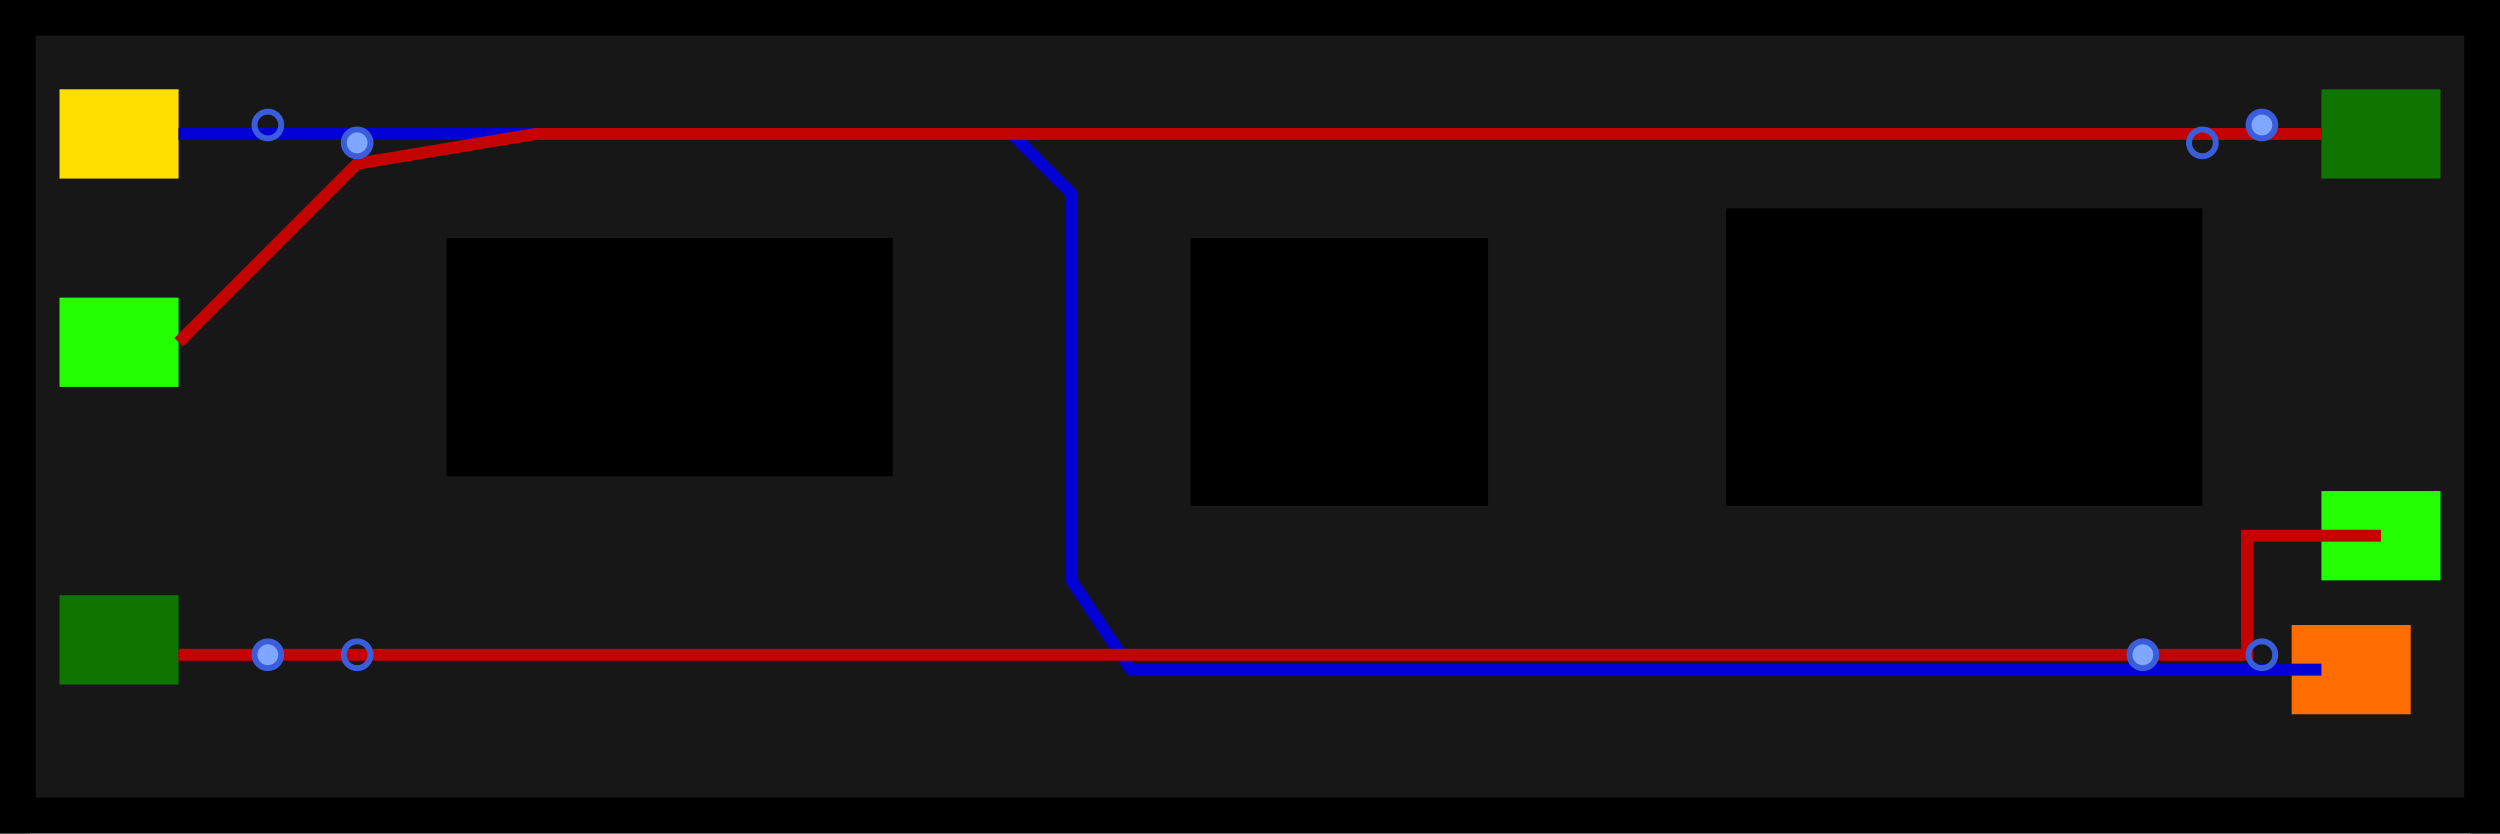
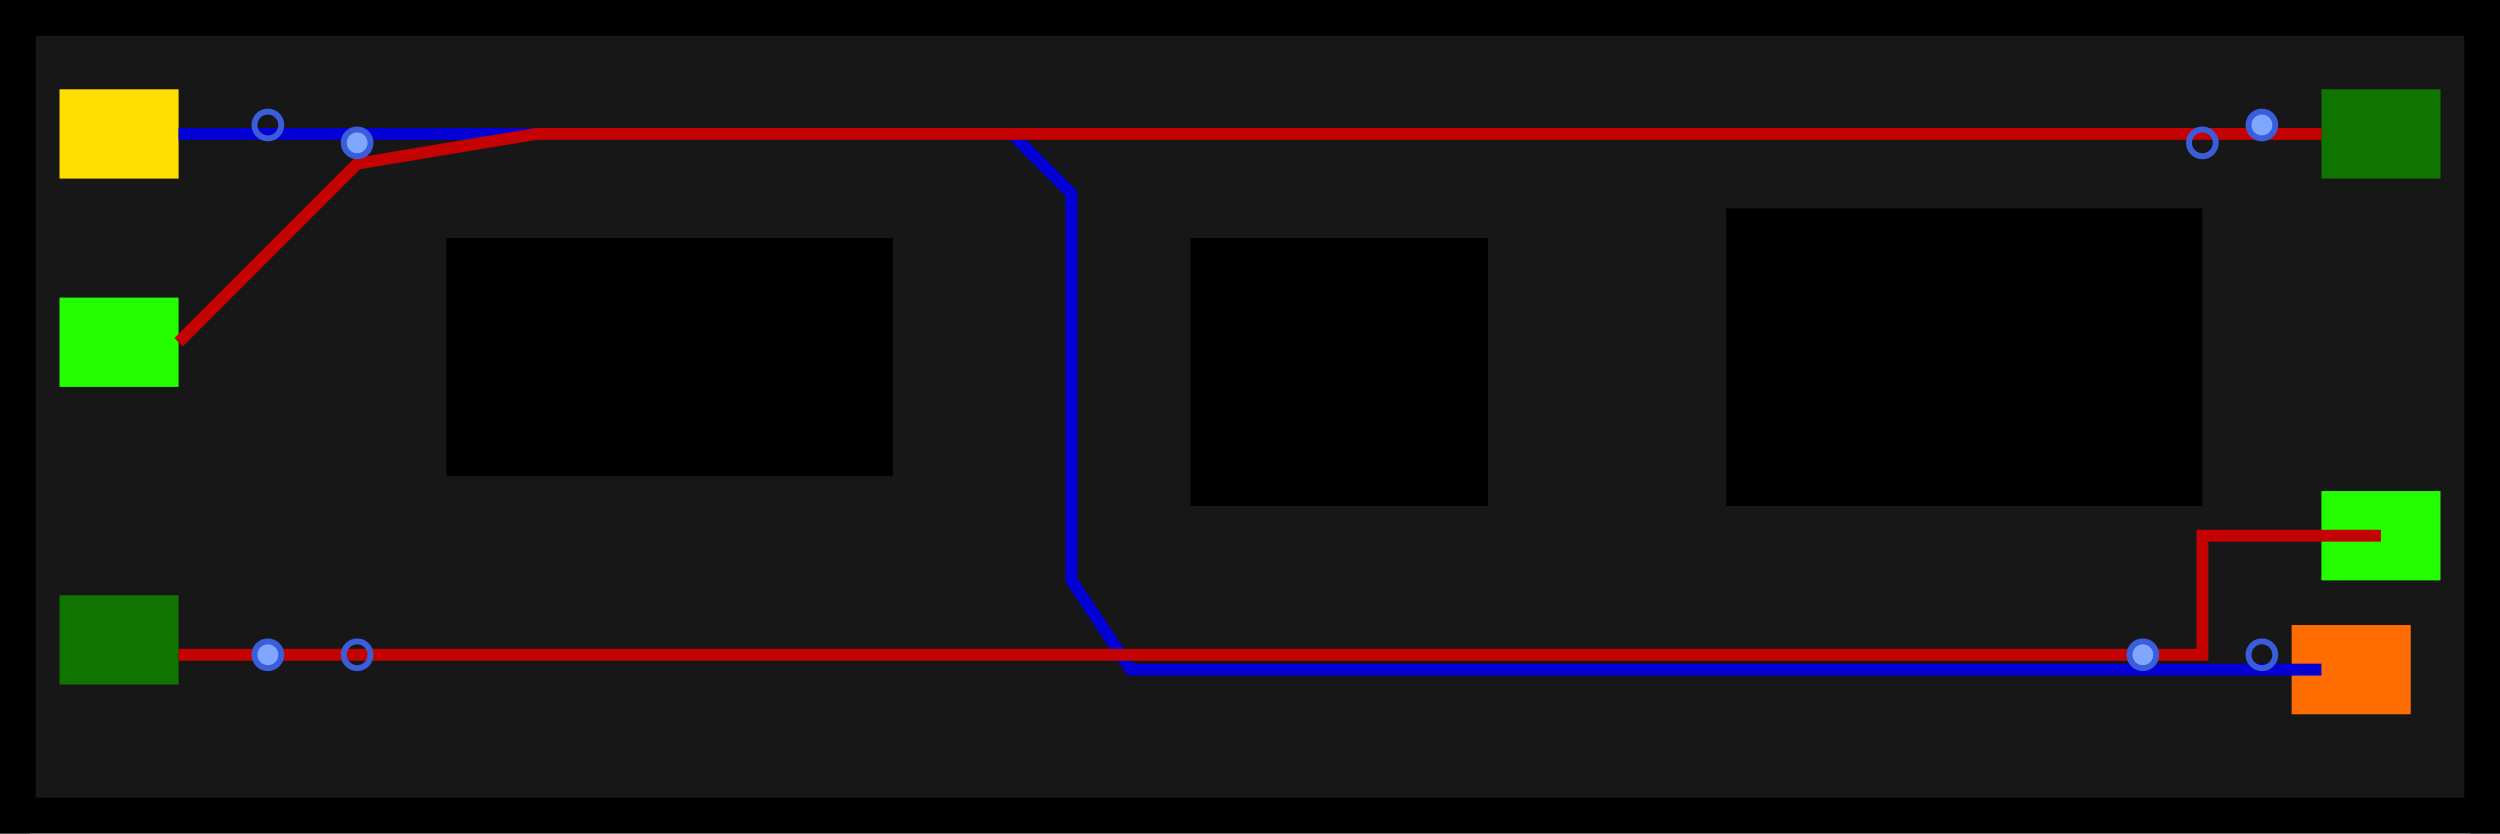
<svg xmlns="http://www.w3.org/2000/svg" width="84" height="28" viewBox="0 0 84 28" version="1.1">
  <rect id="canvas_bg" x="0" y="0" width="84" height="28" fill="#0f141c" />
  <rect id="hall_bg" x="1" y="1" width="82" height="26" fill="#171717" stroke="#000000" stroke-width="0.4" />
  <g>
    <rect x="0" y="0" width="84" height="1" fill="#000000" />
    <rect x="0" y="27" width="84" height="1" fill="#000000" />
    <rect x="0" y="0" width="1" height="28" fill="#000000" />
    <rect x="83" y="0" width="1" height="28" fill="#000000" />
    <rect x="15" y="8" width="15" height="8" fill="#000000" />
    <rect x="40" y="8" width="10" height="9" fill="#000000" />
    <rect x="58" y="7" width="16" height="10" fill="#000000" />
  </g>
  <g>
    <rect x="2" y="3" width="4" height="3" fill="#ffdf00" />
    <rect x="77" y="21" width="4" height="3" fill="#ff6c00" />
    <path d="M 6 4.5 L 20 4.5 L 34 4.5 L 36 6.5 L 36 19.5 L 38 22.5 L 55 22.5 L 68 22.5 L 78 22.5" stroke="#0300d5" stroke-width="0.4" fill="none" />
  </g>
  <g>
    <rect x="2" y="10" width="4" height="3" fill="#23ff00" />
    <rect x="78" y="3" width="4" height="3" fill="#107400" />
    <rect x="78" y="16.5" width="4" height="3" fill="#23ff00" />
    <rect x="2" y="20" width="4" height="3" fill="#107400" />
    <path d="M 6 11.5 L 12 5.5 L 18 4.5 L 30 4.5 L 42 4.5 L 54 4.5 L 66 4.5 L 78 4.5" stroke="#c40202" stroke-width="0.4" fill="none" />
-     <path d="M 80 18 L 75.5 18 L 75.5 22 L 66 22.0 L 54 22.0 L 42 22.0 L 30 22.0 L 18 22.0 L 6 22.0" stroke="#c40202" stroke-width="0.4" fill="none" />
+     <path d="M 80 18 L 74 18 L 74 22 L 66 22.0 L 54 22.0 L 42 22.0 L 30 22.0 L 18 22.0 L 6 22.0" stroke="#c40202" stroke-width="0.4" fill="none" />
  </g>
  <g>
    <circle cx="9" cy="22.0" r="0.45" fill="#7fa7ff" stroke="#3a5edb" stroke-width="0.2" />
    <circle cx="76" cy="22.0" r="0.45" fill="none" stroke="#3a5edb" stroke-width="0.2" />
    <circle cx="12" cy="4.8" r="0.45" fill="#7fa7ff" stroke="#3a5edb" stroke-width="0.2" />
    <circle cx="74" cy="4.8" r="0.45" fill="none" stroke="#3a5edb" stroke-width="0.2" />
    <circle cx="76" cy="4.2" r="0.45" fill="#7fa7ff" stroke="#3a5edb" stroke-width="0.2" />
    <circle cx="9" cy="4.2" r="0.45" fill="none" stroke="#3a5edb" stroke-width="0.2" />
    <circle cx="72" cy="22.0" r="0.45" fill="#7fa7ff" stroke="#3a5edb" stroke-width="0.2" />
    <circle cx="12" cy="22.0" r="0.45" fill="none" stroke="#3a5edb" stroke-width="0.2" />
  </g>
</svg>
